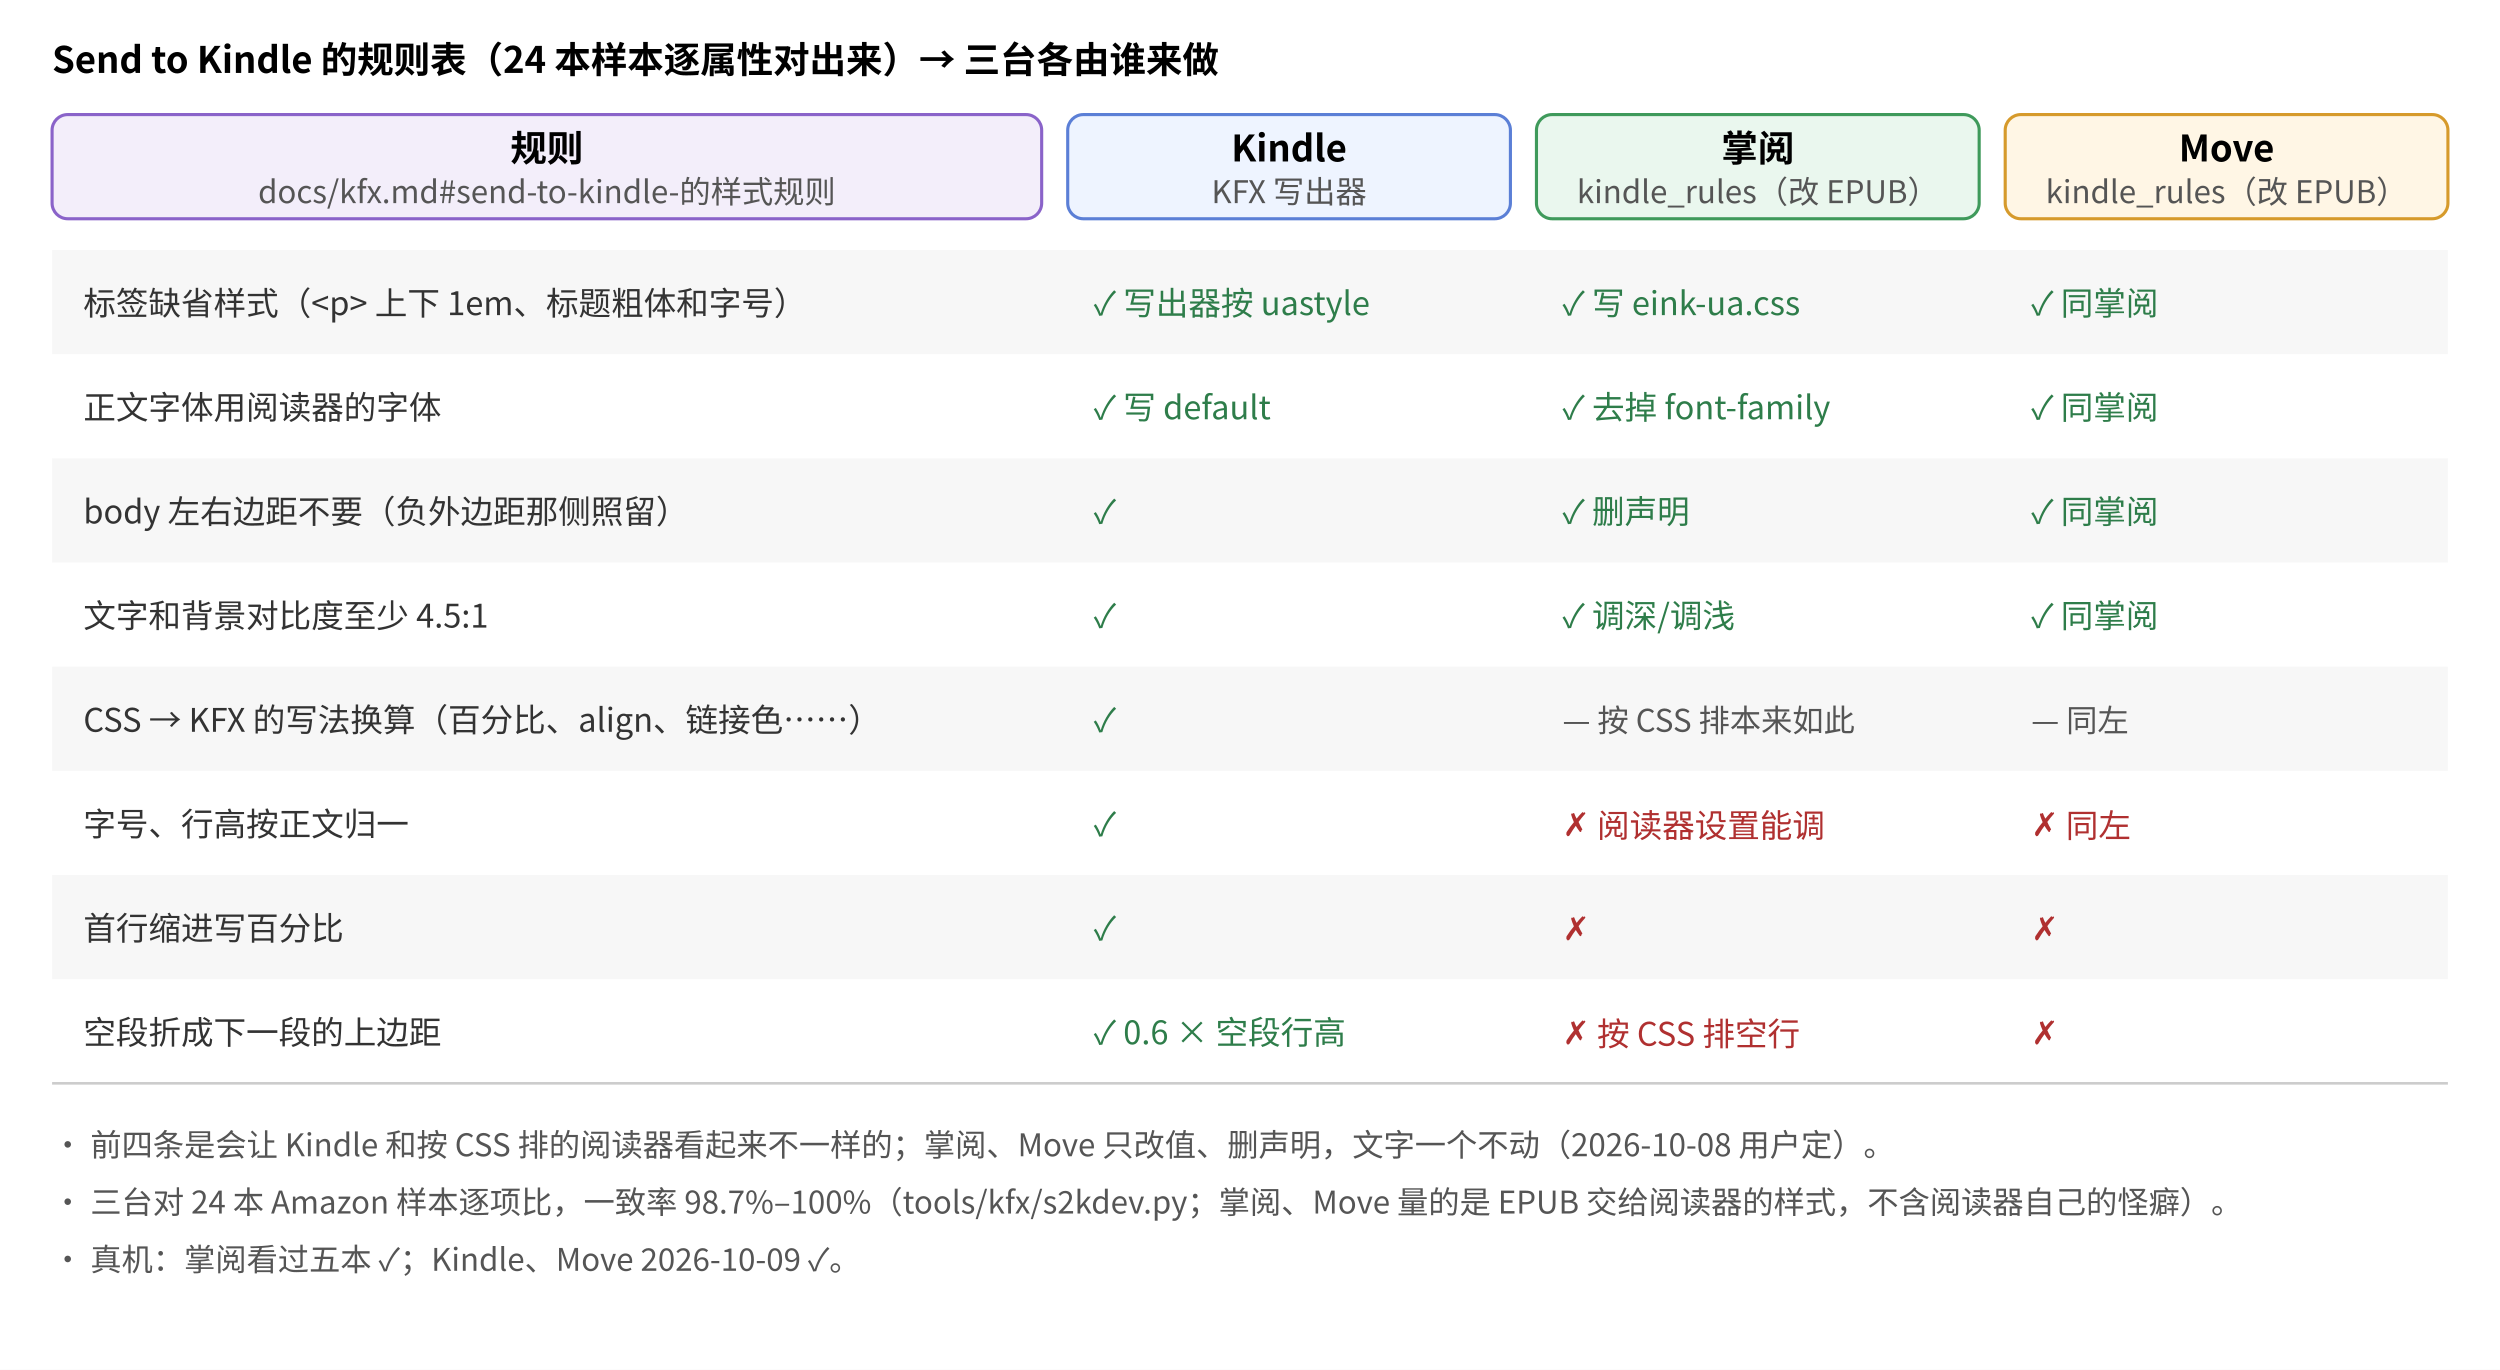
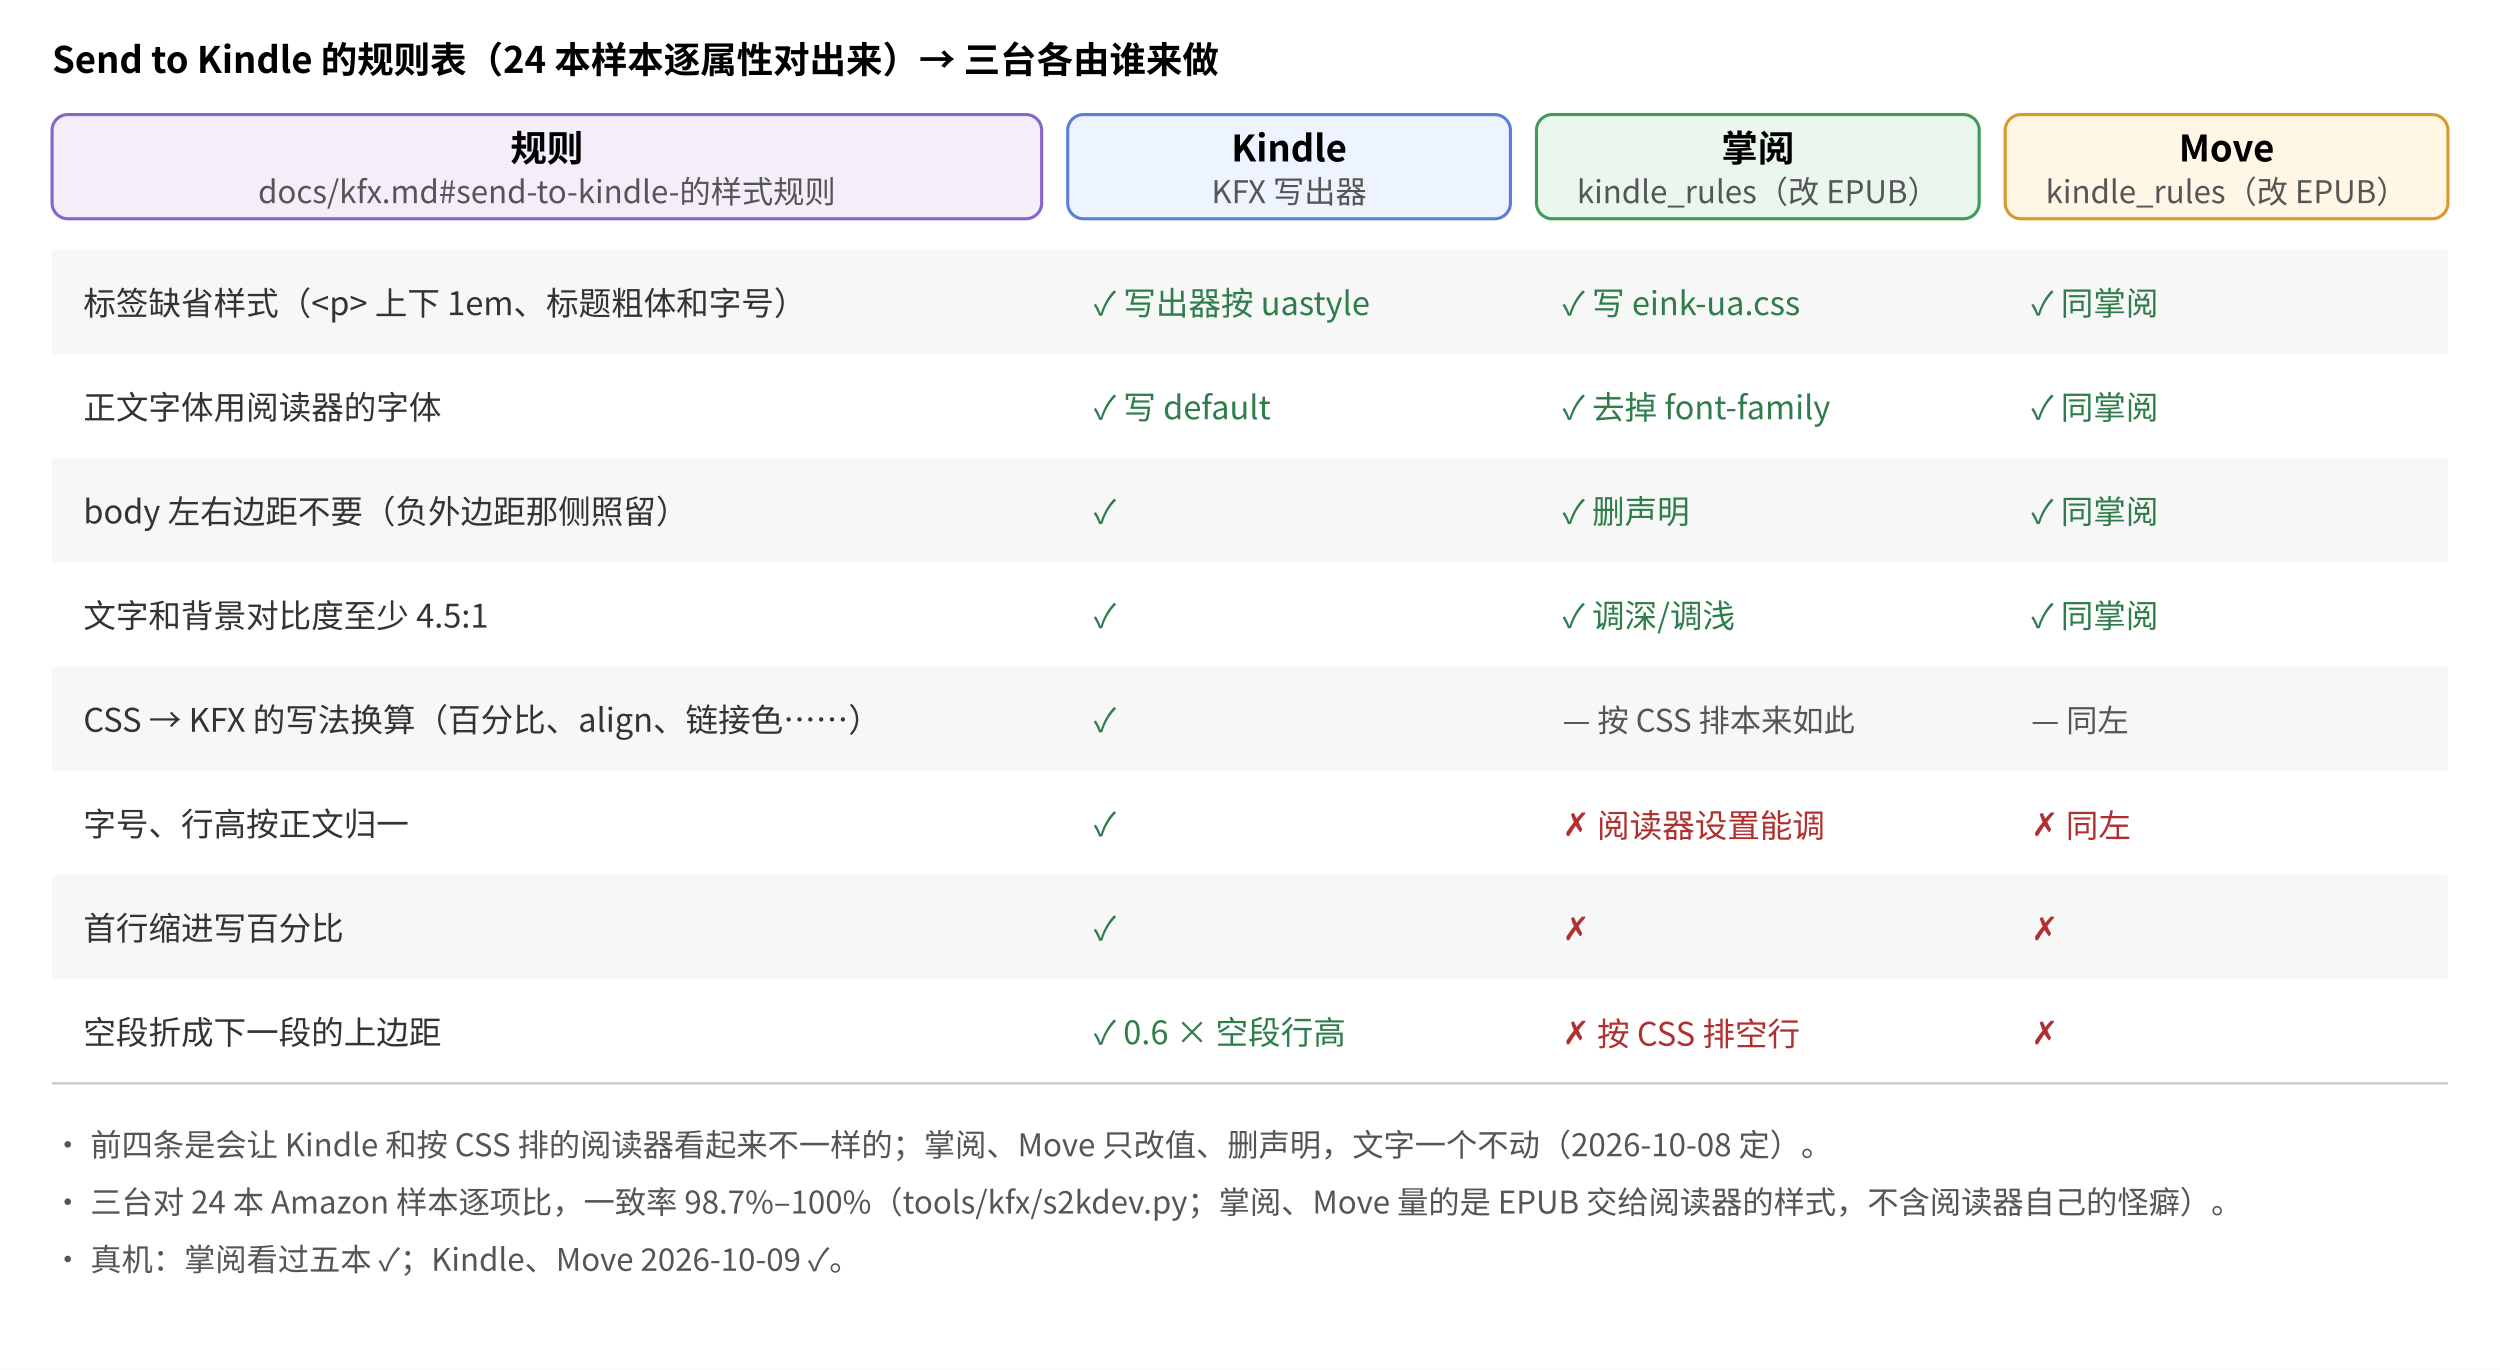
<svg xmlns="http://www.w3.org/2000/svg" viewBox="0 0 960 526" font-family="'Noto Sans CJK SC','PingFang SC','Microsoft YaHei',sans-serif" font-size="13">
  <style>
    .hd{font-weight:bold;font-size:14px}
    .s{font-size:12.5px;fill:#333}
    .n{font-size:12px;fill:#555}
    .y{fill:#2e7d4a}
    .x{fill:#b03030}
    .k{fill:#eef4ff;stroke:#5b7fd6;stroke-width:1.2}
    .i{fill:#eaf7ee;stroke:#3f9a5b;stroke-width:1.2}
    .m{fill:#fff6e5;stroke:#d69a2b;stroke-width:1.2}
    .r{fill:#f3eefa;stroke:#8a63c9;stroke-width:1.2}
  </style>
  <rect width="960" height="526" fill="#ffffff" />
  <text x="20" y="28" class="hd">Send to Kindle 的规则表（24 本样本逐属性对出来）→ 三台各由谁来做</text>
  <rect class="r" x="20" y="44" width="380" height="40" rx="6" />
  <text x="210" y="62" text-anchor="middle" class="hd">规则</text>
  <text x="210" y="78" text-anchor="middle" class="n">docs/kfx.md#send-to-kindle-的样式规则</text>
  <rect class="k" x="410" y="44" width="170" height="40" rx="6" />
  <text x="495" y="62" text-anchor="middle" class="hd">Kindle</text>
  <text x="495" y="78" text-anchor="middle" class="n">KFX 写出器</text>
  <rect class="i" x="590" y="44" width="170" height="40" rx="6" />
  <text x="675" y="62" text-anchor="middle" class="hd">掌阅</text>
  <text x="675" y="78" text-anchor="middle" class="n">kindle_rules（改 EPUB）</text>
  <rect class="m" x="770" y="44" width="170" height="40" rx="6" />
  <text x="855" y="62" text-anchor="middle" class="hd">Move</text>
  <text x="855" y="78" text-anchor="middle" class="n">kindle_rules（改 EPUB）</text>
  <rect x="20" y="96" width="920" height="40" fill="#f7f7f7" />
  <text x="32" y="121" class="s">标签缺省样式（&lt;p&gt; 上下 1em、标题粗体和字号）</text>
  <text x="420" y="121" class="s y">✓ 写出器按 uastyle</text>
  <text x="600" y="121" class="s y">✓ 写 eink-ua.css</text>
  <text x="780" y="121" class="s y">✓ 同掌阅</text>
  <text x="32" y="161" class="s">正文字体用阅读器的字体</text>
  <text x="420" y="161" class="s y">✓ 写 default</text>
  <text x="600" y="161" class="s y">✓ 去掉 font-family</text>
  <text x="780" y="161" class="s y">✓ 同掌阅</text>
  <rect x="20" y="176" width="920" height="40" fill="#f7f7f7" />
  <text x="32" y="201" class="s">body 左右边距不要（负外边距那侧照留）</text>
  <text x="420" y="201" class="s y">✓</text>
  <text x="600" y="201" class="s y">✓ 删声明</text>
  <text x="780" y="201" class="s y">✓ 同掌阅</text>
  <text x="32" y="241" class="s">文字和背景对比度至少 4.5:1</text>
  <text x="420" y="241" class="s y">✓</text>
  <text x="600" y="241" class="s y">✓ 调深/调浅</text>
  <text x="780" y="241" class="s y">✓ 同掌阅</text>
  <rect x="20" y="256" width="920" height="40" fill="#f7f7f7" />
  <text x="32" y="281" class="s">CSS → KFX 的写法换算（百分比、align、链接色……）</text>
  <text x="420" y="281" class="s y">✓</text>
  <text x="600" y="281" class="s n">— 按 CSS 排本来如此</text>
  <text x="780" y="281" class="s n">— 同左</text>
  <text x="32" y="321" class="s">字号、行高按正文归一</text>
  <text x="420" y="321" class="s y">✓</text>
  <text x="600" y="321" class="s x">✗ 阅读器设置能调</text>
  <text x="780" y="321" class="s x">✗ 同左</text>
  <rect x="20" y="336" width="920" height="40" fill="#f7f7f7" />
  <text x="32" y="361" class="s">首行缩进写百分比</text>
  <text x="420" y="361" class="s y">✓</text>
  <text x="600" y="361" class="s x">✗</text>
  <text x="780" y="361" class="s x">✗</text>
  <text x="32" y="401" class="s">空段折成下一段的上边距</text>
  <text x="420" y="401" class="s y">✓ 0.6 × 空段行高</text>
  <text x="600" y="401" class="s x">✗ 按 CSS 排空行</text>
  <text x="780" y="401" class="s x">✗</text>
  <line x1="20" y1="416" x2="940" y2="416" stroke="#ccc" />
-   <text x="20" y="444" class="n">· 前四条是会让 Kindle 和按 CSS 排的阅读器看起来不一样的；掌阅、Move 只改值、删声明，文字一个不动（2026-10-08 用户定）。</text>
+   <text x="20" y="444" class="n">· 前四条是会让 Kindle 和按 CSS 排的阅读器看起来不一样的；掌阅、Move 只改值、删声明，文字一个不动（2026-10-08 定）。</text>
  <text x="20" y="466" class="n">· 三台对 24 本 Amazon 样本逐项比，一致率 98.7%–100%（tools/kfx/s2kdev.py；掌阅、Move 量的是 EPUB 交给阅读器的样式，不含阅读器自己的怪癖）。</text>
  <text x="20" y="488" class="n">· 真机：掌阅看过五本 ✓；Kindle、Move 2026-10-09 ✓。</text>
</svg>
